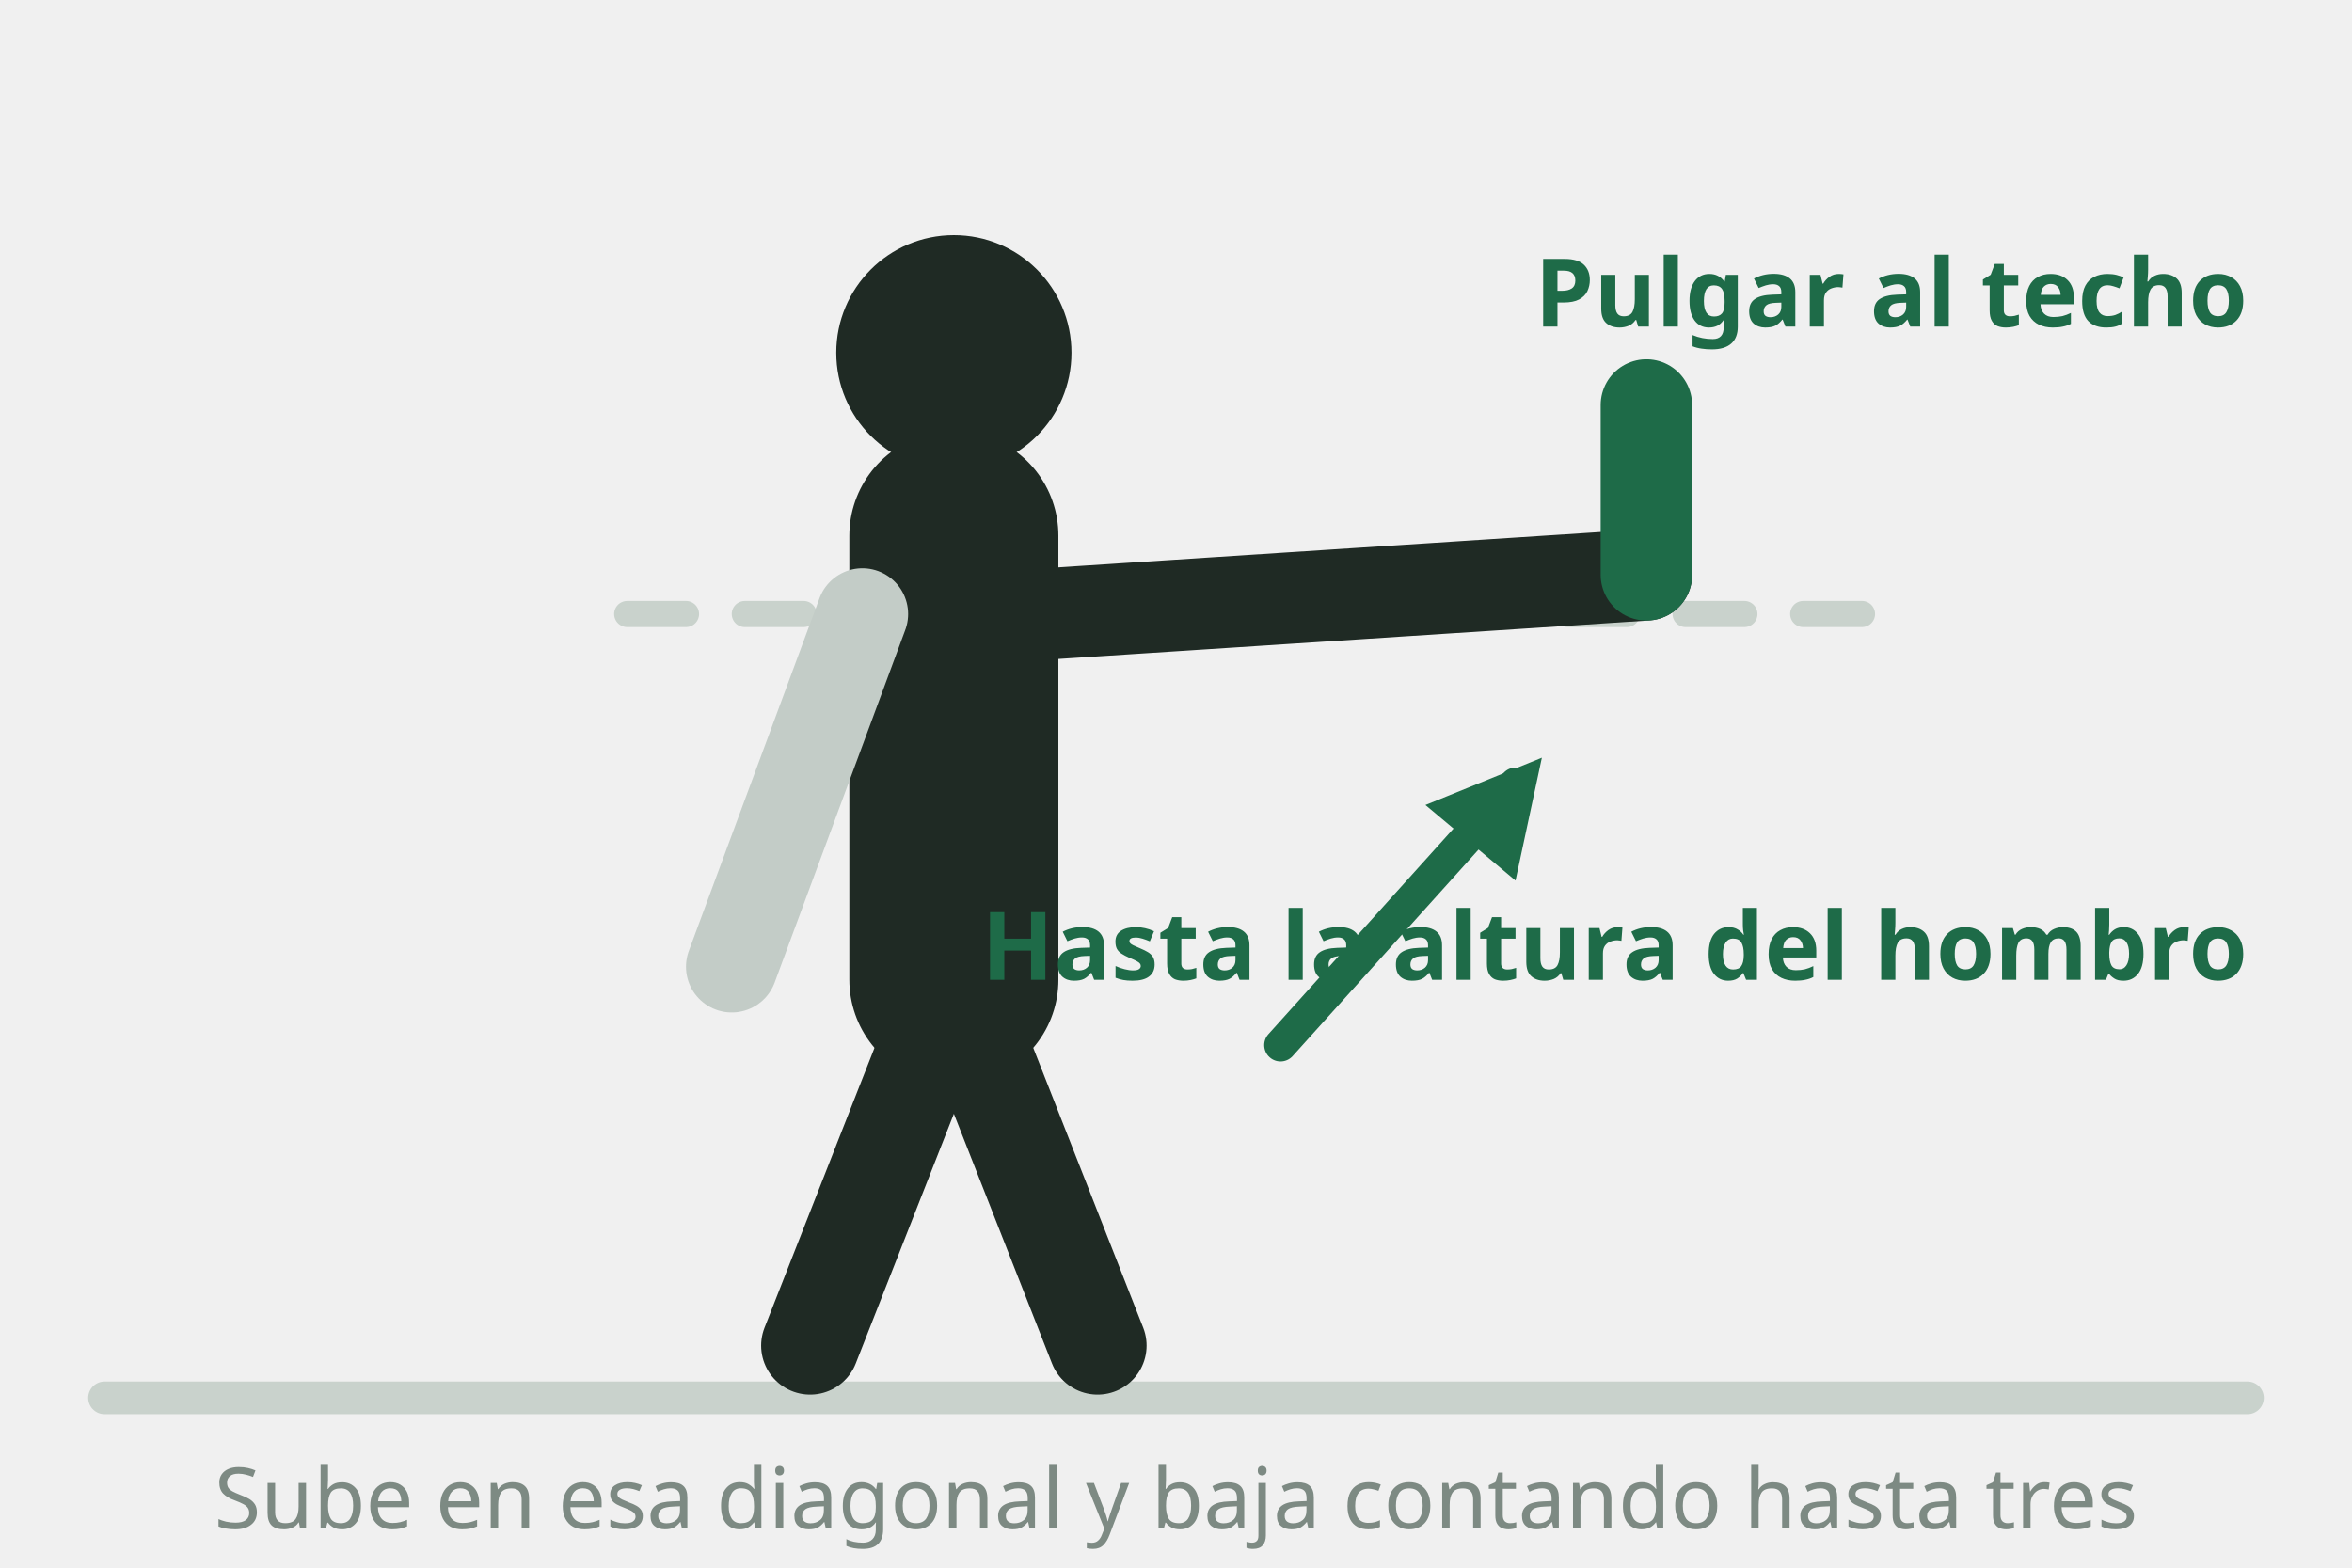
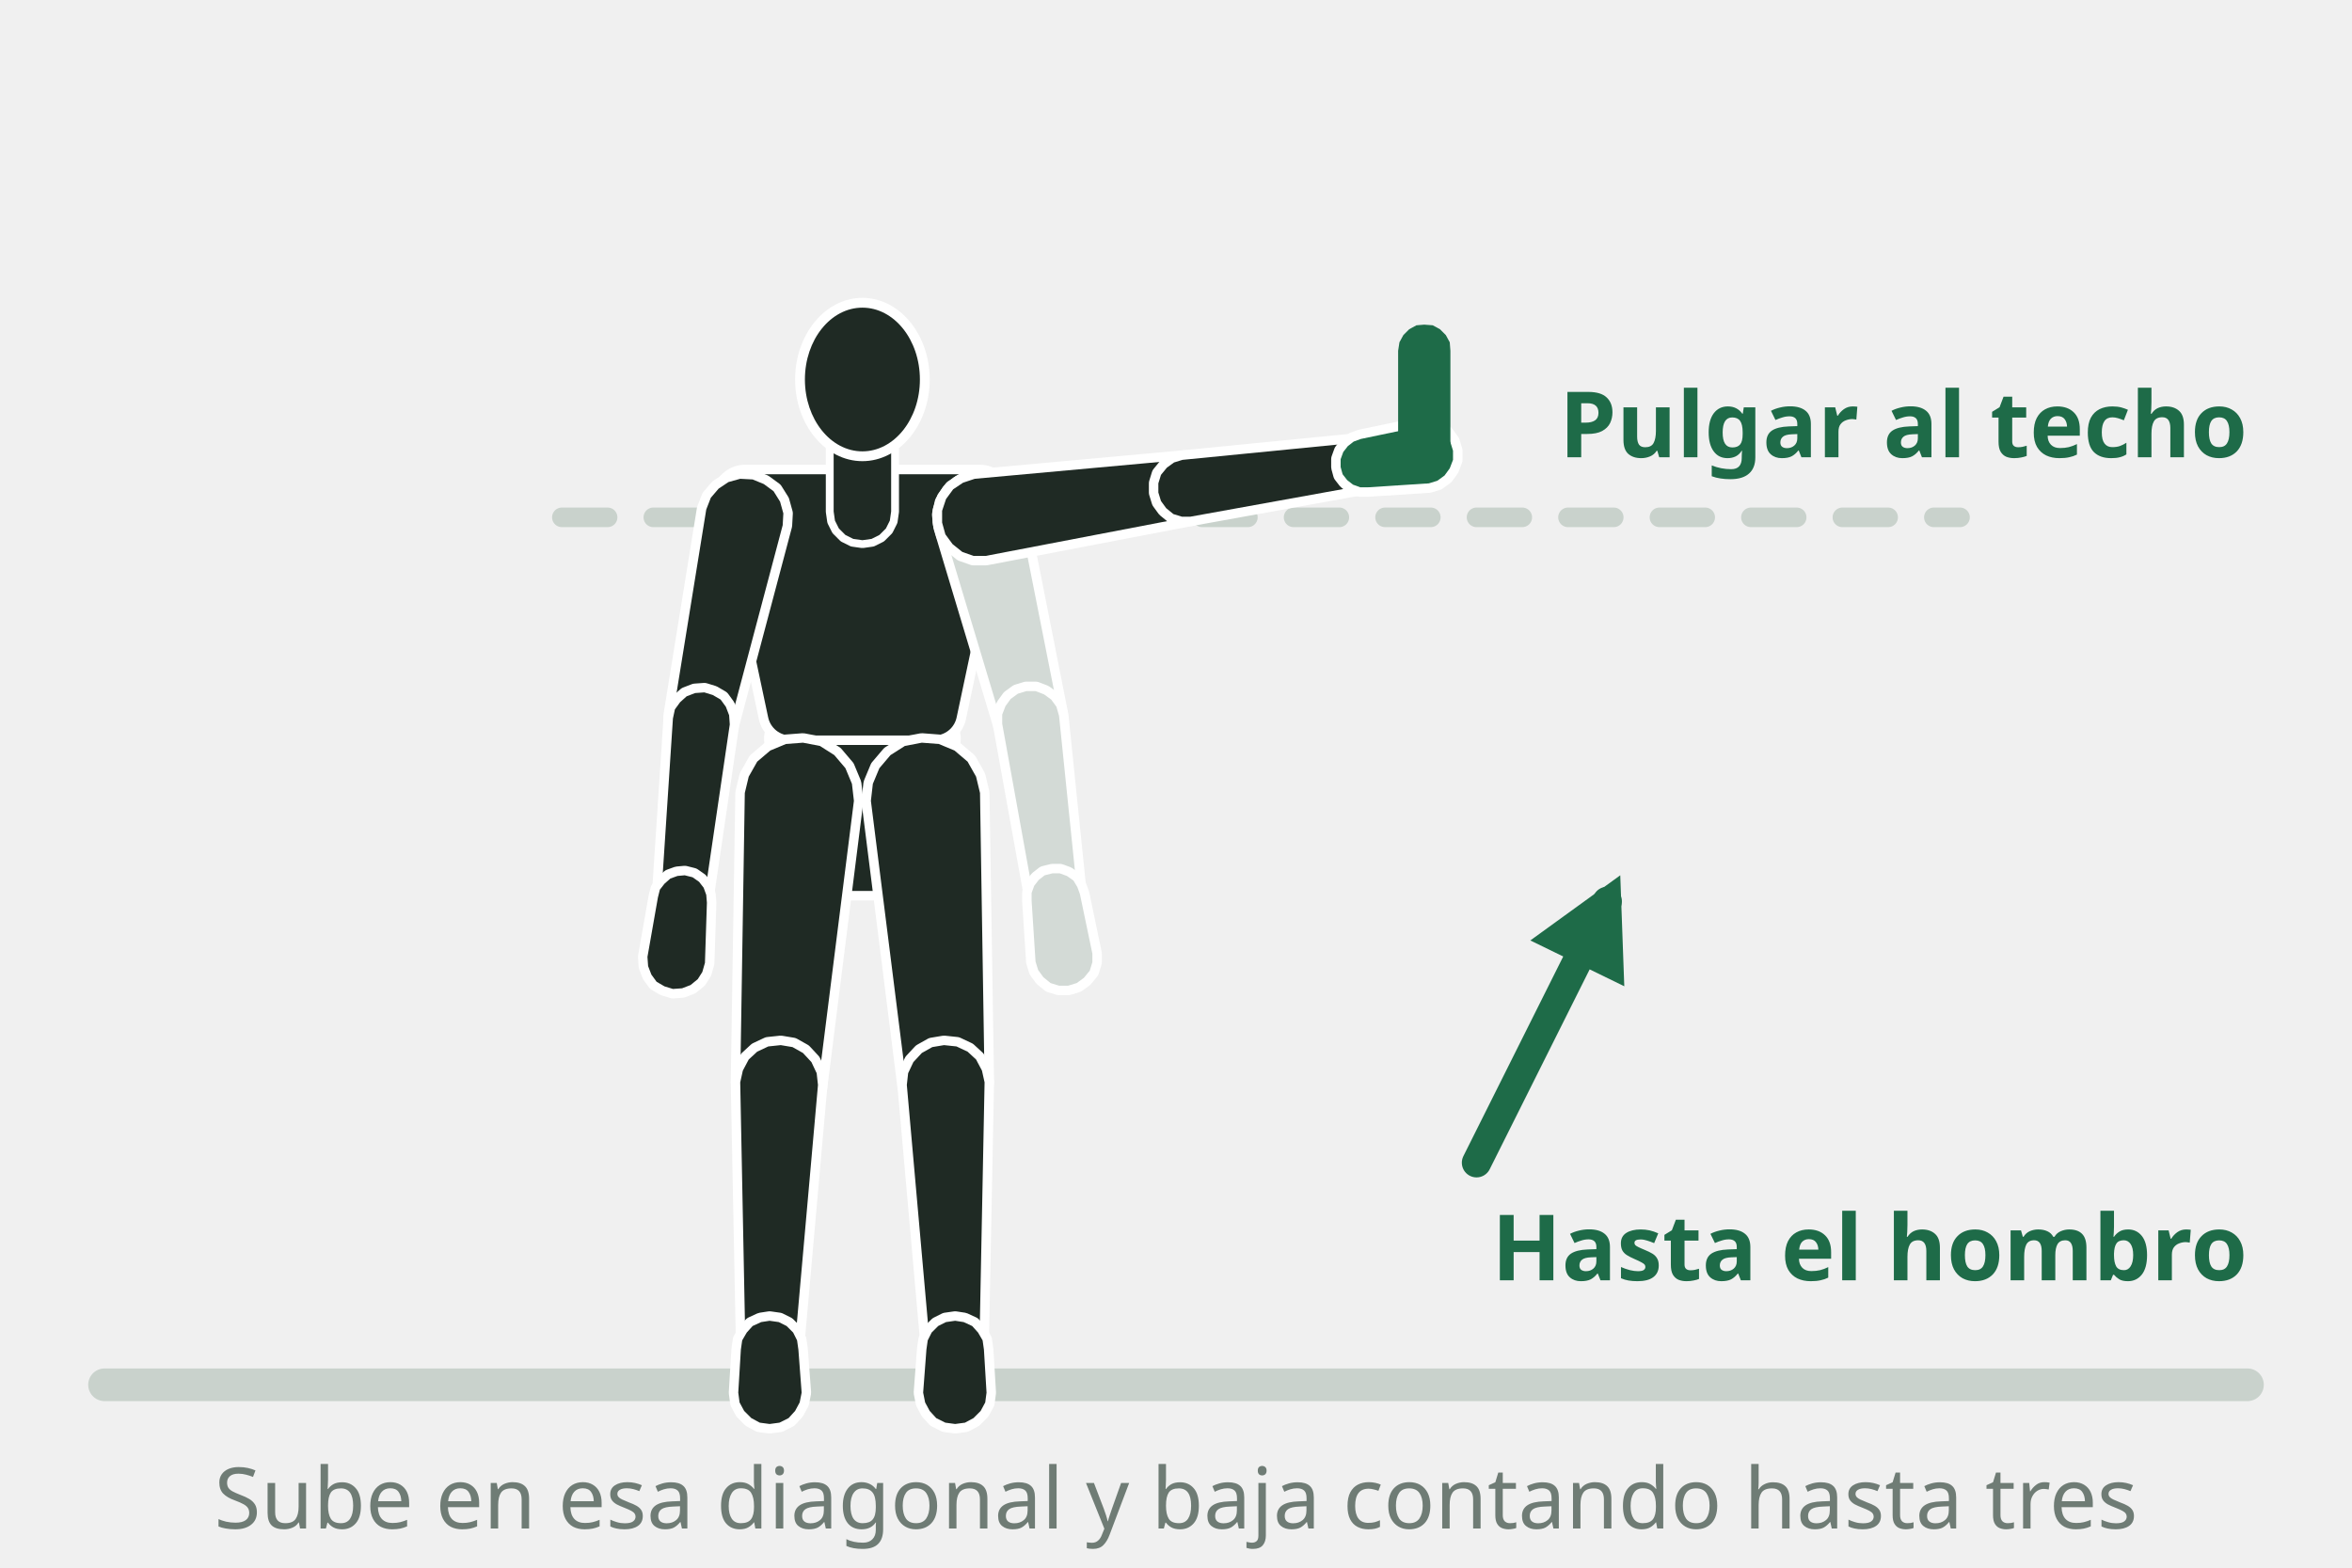
- <svg xmlns="http://www.w3.org/2000/svg" viewBox="0 0 360 240" width="360" height="240" role="img" aria-label="De frente: el brazo sube hasta la altura del hombro con el pulgar arriba">
+ <svg xmlns="http://www.w3.org/2000/svg" viewBox="0 0 360 240" width="360" height="240" role="img" aria-label="De frente: el brazo sube recto hasta la altura del hombro con el pulgar al techo">
  <style>
-     .izq { font: 700 14.5px system-ui, sans-serif; fill: #1E6B48; text-anchor: start }
-     .der { font: 700 14.5px system-ui, sans-serif; fill: #1E6B48; text-anchor: end }
-     .cen { font: 700 14.5px system-ui, sans-serif; fill: #1E6B48; text-anchor: middle }
-     .mal { font: 700 14.5px system-ui, sans-serif; fill: #c4634f; text-anchor: middle }
-     .pie { font: 400 13px system-ui, sans-serif; fill: #7d8a83; text-anchor: middle }
+     .izq { font: 700 14px system-ui, sans-serif; fill: #1E6B48; text-anchor: start }
+     .der { font: 700 14px system-ui, sans-serif; fill: #1E6B48; text-anchor: end }
+     .cen { font: 700 14px system-ui, sans-serif; fill: #1E6B48; text-anchor: middle }
+     .mal { font: 700 14px system-ui, sans-serif; fill: #c4634f; text-anchor: middle }
+     .pie { font: 400 13px system-ui, sans-serif; fill: #6f7c75; text-anchor: middle }
  </style>
-   <line x1="16" y1="214" x2="344" y2="214" stroke="#c9d2cc" stroke-width="5" stroke-linecap="round" />
-   <path d="M96 94 L288 94" stroke="#c9d2cc" stroke-width="4" stroke-dasharray="9 9" stroke-linecap="round" fill="none" />
-   <circle cx="146" cy="54" r="18" fill="#1f2a24" />
-   <path d="M146 82 L146 150" stroke="#1f2a24" stroke-width="32" stroke-linecap="round" stroke-linejoin="round" fill="none" />
-   <path d="M146 150 L124 206" stroke="#1f2a24" stroke-width="15" stroke-linecap="round" stroke-linejoin="round" fill="none" />
-   <path d="M146 150 L168 206" stroke="#1f2a24" stroke-width="15" stroke-linecap="round" stroke-linejoin="round" fill="none" />
-   <path d="M132 94 L112 148" stroke="#c3ccc7" stroke-width="14" stroke-linecap="round" stroke-linejoin="round" fill="none" />
-   <path d="M160 94 L252 88" stroke="#1f2a24" stroke-width="14" stroke-linecap="round" stroke-linejoin="round" fill="none" />
-   <path d="M252 88 L252 62" stroke="#1E6B48" stroke-width="14" stroke-linecap="round" stroke-linejoin="round" fill="none" />
-   <path d="M196 160 L232 120" stroke="#1E6B48" stroke-width="5" fill="none" stroke-linecap="round" />
-   <path d="M236 116 l-9 17 h18 z" fill="#1E6B48" transform="rotate(40 236 116)" />
-   <text class="der" x="344" y="50">Pulgar al techo</text>
-   <text class="der" x="344" y="150">Hasta la altura del hombro</text>
+   <line x1="16" y1="212" x2="344" y2="212" stroke="#c9d2cc" stroke-width="5" stroke-linecap="round" />
+   <path d="M86.0 79.2 L300.0 79.2" stroke="#c9d2cc" stroke-width="3" stroke-dasharray="7 7" stroke-linecap="round" fill="none" />
+   <path d="M121.9 113.1 L126.3 132.9 L137.7 132.9 L142.1 113.1 Z" fill="#ffffff" stroke="#ffffff" stroke-width="9.9" stroke-linejoin="round" />
+   <path d="M121.9 113.1 L126.3 132.9 L137.7 132.9 L142.1 113.1 Z" fill="#1f2a24" stroke="#1f2a24" stroke-width="7.0" stroke-linejoin="round" />
+   <path d="M114.0 76.1 L121.0 109.1 L143.0 109.1 L150.0 76.1 Z" fill="#ffffff" stroke="#ffffff" stroke-width="9.9" stroke-linejoin="round" />
+   <path d="M114.0 76.1 L121.0 109.1 L143.0 109.1 L150.0 76.1 Z" fill="#1f2a24" stroke="#1f2a24" stroke-width="7.0" stroke-linejoin="round" />
+   <path d="M136.4 64.7 L136.2 63.3 L135.6 62.1 L134.6 61.1 L133.4 60.5 L132.0 60.3 L130.6 60.5 L129.4 61.1 L128.4 62.1 L127.8 63.3 L127.6 64.7 L127.6 78.3 L127.8 79.7 L128.4 80.9 L129.4 81.9 L130.6 82.5 L132.0 82.7 L133.4 82.5 L134.6 81.9 L135.6 80.9 L136.2 79.7 L136.4 78.3 Z" fill="#ffffff" stroke="#ffffff" stroke-width="2.4" stroke-linejoin="round" />
+   <path d="M136.4 64.7 L136.2 63.3 L135.6 62.1 L134.6 61.1 L133.4 60.5 L132.0 60.3 L130.6 60.5 L129.4 61.1 L128.4 62.1 L127.8 63.3 L127.6 64.7 L127.6 78.3 L127.8 79.7 L128.4 80.9 L129.4 81.9 L130.6 82.5 L132.0 82.7 L133.4 82.5 L134.6 81.9 L135.6 80.9 L136.2 79.7 L136.4 78.3 Z" fill="#1f2a24" />
+   <ellipse cx="132.0" cy="58.1" rx="10.3" ry="12.5" fill="#ffffff" transform="rotate(0.0 132.0 58.1)" />
+   <ellipse cx="132.0" cy="58.1" rx="8.8" ry="11.0" fill="#1f2a24" transform="rotate(0.0 132.0 58.1)" />
+   <path d="M153.5 111.2 L154.0 112.5 L154.9 113.5 L156.1 114.2 L157.5 114.6 L158.8 114.4 L160.1 113.9 L161.1 113.0 L161.8 111.8 L162.1 110.5 L162.0 109.1 L155.8 77.8 L155.1 76.1 L153.9 74.7 L152.3 73.7 L150.5 73.3 L148.6 73.4 L146.9 74.2 L145.5 75.4 L144.5 77.0 L144.1 78.8 L144.3 80.6 Z" fill="#ffffff" stroke="#ffffff" stroke-width="2.9" stroke-linejoin="round" />
+   <path d="M153.5 111.2 L154.0 112.5 L154.9 113.5 L156.1 114.2 L157.5 114.6 L158.8 114.4 L160.1 113.9 L161.1 113.0 L161.8 111.8 L162.1 110.5 L162.0 109.1 L155.8 77.8 L155.1 76.1 L153.9 74.7 L152.3 73.7 L150.5 73.3 L148.6 73.4 L146.9 74.2 L145.5 75.4 L144.5 77.0 L144.1 78.8 L144.3 80.6 Z" fill="#d3dad6" />
+   <path d="M158.3 137.9 L158.6 138.8 L159.2 139.7 L160.0 140.3 L161.0 140.6 L162.0 140.7 L163.0 140.4 L163.9 139.8 L164.5 138.9 L164.8 138.0 L164.9 136.9 L162.1 109.6 L161.7 108.2 L160.9 107.1 L159.8 106.3 L158.5 105.8 L157.1 105.8 L155.8 106.2 L154.7 107.0 L153.9 108.1 L153.4 109.4 L153.4 110.8 Z" fill="#ffffff" stroke="#ffffff" stroke-width="2.9" stroke-linejoin="round" />
+   <path d="M158.3 137.9 L158.6 138.8 L159.2 139.7 L160.0 140.3 L161.0 140.6 L162.0 140.7 L163.0 140.4 L163.9 139.8 L164.5 138.9 L164.8 138.0 L164.9 136.9 L162.1 109.6 L161.7 108.2 L160.9 107.1 L159.8 106.3 L158.5 105.8 L157.1 105.8 L155.8 106.2 L154.7 107.0 L153.9 108.1 L153.4 109.4 L153.4 110.8 Z" fill="#d3dad6" />
+   <path d="M158.5 147.2 L158.9 148.5 L159.7 149.6 L160.8 150.5 L162.1 150.9 L163.5 150.9 L164.8 150.5 L165.9 149.7 L166.8 148.6 L167.2 147.3 L167.2 146.0 L165.3 136.9 L164.9 135.8 L164.3 134.8 L163.3 134.1 L162.2 133.7 L161.1 133.7 L159.9 134.0 L159.0 134.7 L158.3 135.6 L157.9 136.7 L157.9 137.9 Z" fill="#ffffff" stroke="#ffffff" stroke-width="2.9" stroke-linejoin="round" />
+   <path d="M158.5 147.2 L158.9 148.5 L159.7 149.6 L160.8 150.5 L162.1 150.9 L163.5 150.9 L164.8 150.5 L165.9 149.7 L166.8 148.6 L167.2 147.3 L167.2 146.0 L165.3 136.9 L164.9 135.8 L164.3 134.8 L163.3 134.1 L162.2 133.7 L161.1 133.7 L159.9 134.0 L159.0 134.7 L158.3 135.6 L157.9 136.7 L157.9 137.9 Z" fill="#d3dad6" />
+   <path d="M113.3 165.5 L113.5 167.3 L114.2 169.0 L115.4 170.4 L117.0 171.4 L118.8 171.8 L120.7 171.7 L122.4 170.9 L123.8 169.7 L124.8 168.1 L125.2 166.3 L130.7 122.6 L130.4 120.0 L129.4 117.6 L127.7 115.6 L125.5 114.2 L122.9 113.7 L120.3 113.9 L117.9 114.9 L115.9 116.6 L114.6 118.9 L114.0 121.4 Z" fill="#ffffff" stroke="#ffffff" stroke-width="2.9" stroke-linejoin="round" />
+   <path d="M113.3 165.5 L113.5 167.3 L114.2 169.0 L115.4 170.4 L117.0 171.4 L118.8 171.8 L120.7 171.7 L122.4 170.9 L123.8 169.7 L124.8 168.1 L125.2 166.3 L130.7 122.6 L130.4 120.0 L129.4 117.6 L127.7 115.6 L125.5 114.2 L122.9 113.7 L120.3 113.9 L117.9 114.9 L115.9 116.6 L114.6 118.9 L114.0 121.4 Z" fill="#1f2a24" />
+   <path d="M138.8 166.3 L139.2 168.1 L140.2 169.7 L141.6 170.9 L143.3 171.7 L145.2 171.8 L147.0 171.4 L148.6 170.4 L149.8 169.0 L150.5 167.3 L150.7 165.5 L150.0 121.4 L149.4 118.9 L148.1 116.6 L146.1 114.9 L143.7 113.9 L141.1 113.7 L138.5 114.2 L136.3 115.6 L134.6 117.6 L133.6 120.0 L133.3 122.6 Z" fill="#ffffff" stroke="#ffffff" stroke-width="2.9" stroke-linejoin="round" />
+   <path d="M138.8 166.3 L139.2 168.1 L140.2 169.7 L141.6 170.9 L143.3 171.7 L145.2 171.8 L147.0 171.4 L148.6 170.4 L149.8 169.0 L150.5 167.3 L150.7 165.5 L150.0 121.4 L149.4 118.9 L148.1 116.6 L146.1 114.9 L143.7 113.9 L141.1 113.7 L138.5 114.2 L136.3 115.6 L134.6 117.6 L133.6 120.0 L133.3 122.6 Z" fill="#1f2a24" />
+   <path d="M114.1 206.4 L114.2 207.6 L114.7 208.7 L115.5 209.5 L116.6 210.1 L117.7 210.3 L118.9 210.2 L119.9 209.7 L120.8 208.9 L121.3 207.8 L121.6 206.7 L125.2 166.1 L125.0 164.3 L124.2 162.6 L122.9 161.2 L121.3 160.3 L119.5 160.0 L117.6 160.2 L115.9 161.0 L114.6 162.2 L113.7 163.9 L113.3 165.7 Z" fill="#ffffff" stroke="#ffffff" stroke-width="2.9" stroke-linejoin="round" />
+   <path d="M114.1 206.4 L114.2 207.6 L114.7 208.7 L115.5 209.5 L116.6 210.1 L117.7 210.3 L118.9 210.2 L119.9 209.7 L120.8 208.9 L121.3 207.8 L121.6 206.7 L125.2 166.1 L125.0 164.3 L124.2 162.6 L122.9 161.2 L121.3 160.3 L119.5 160.0 L117.6 160.2 L115.9 161.0 L114.6 162.2 L113.7 163.9 L113.3 165.7 Z" fill="#1f2a24" />
+   <path d="M142.4 206.7 L142.7 207.8 L143.2 208.9 L144.1 209.7 L145.1 210.2 L146.3 210.3 L147.4 210.1 L148.5 209.5 L149.3 208.7 L149.8 207.6 L149.9 206.4 L150.7 165.7 L150.3 163.9 L149.4 162.2 L148.1 161.0 L146.4 160.2 L144.5 160.0 L142.7 160.3 L141.1 161.2 L139.8 162.6 L139.0 164.3 L138.8 166.1 Z" fill="#ffffff" stroke="#ffffff" stroke-width="2.9" stroke-linejoin="round" />
+   <path d="M142.4 206.7 L142.7 207.8 L143.2 208.9 L144.1 209.7 L145.1 210.2 L146.3 210.3 L147.4 210.1 L148.5 209.5 L149.3 208.7 L149.8 207.6 L149.9 206.4 L150.7 165.7 L150.3 163.9 L149.4 162.2 L148.1 161.0 L146.4 160.2 L144.5 160.0 L142.7 160.3 L141.1 161.2 L139.8 162.6 L139.0 164.3 L138.8 166.1 Z" fill="#1f2a24" />
+   <path d="M113.0 213.2 L113.2 214.7 L113.9 216.0 L115.0 217.1 L116.3 217.8 L117.8 218.0 L119.3 217.8 L120.7 217.1 L121.7 216.0 L122.4 214.7 L122.7 213.2 L122.2 206.6 L122.0 205.2 L121.4 204.0 L120.4 203.0 L119.2 202.4 L117.8 202.2 L116.5 202.4 L115.2 203.0 L114.3 204.0 L113.6 205.2 L113.4 206.6 Z" fill="#ffffff" stroke="#ffffff" stroke-width="2.9" stroke-linejoin="round" />
+   <path d="M113.0 213.2 L113.2 214.7 L113.9 216.0 L115.0 217.1 L116.3 217.8 L117.8 218.0 L119.3 217.8 L120.7 217.1 L121.7 216.0 L122.4 214.7 L122.7 213.2 L122.2 206.6 L122.0 205.2 L121.4 204.0 L120.4 203.0 L119.2 202.4 L117.8 202.2 L116.5 202.4 L115.2 203.0 L114.3 204.0 L113.6 205.2 L113.4 206.6 Z" fill="#1f2a24" />
+   <path d="M141.3 213.2 L141.6 214.7 L142.3 216.0 L143.3 217.1 L144.7 217.8 L146.2 218.0 L147.7 217.8 L149.0 217.1 L150.1 216.0 L150.8 214.7 L151.0 213.2 L150.6 206.6 L150.4 205.2 L149.7 204.0 L148.8 203.0 L147.5 202.4 L146.2 202.2 L144.8 202.4 L143.6 203.0 L142.6 204.0 L142.0 205.2 L141.8 206.6 Z" fill="#ffffff" stroke="#ffffff" stroke-width="2.9" stroke-linejoin="round" />
+   <path d="M141.3 213.2 L141.6 214.7 L142.3 216.0 L143.3 217.1 L144.7 217.8 L146.2 218.0 L147.7 217.8 L149.0 217.1 L150.1 216.0 L150.8 214.7 L151.0 213.2 L150.6 206.6 L150.4 205.2 L149.7 204.0 L148.8 203.0 L147.5 202.4 L146.2 202.2 L144.8 202.4 L143.6 203.0 L142.6 204.0 L142.0 205.2 L141.8 206.6 Z" fill="#1f2a24" />
+   <path d="M103.0 109.5 L103.0 110.9 L103.3 112.2 L104.1 113.4 L105.1 114.2 L106.4 114.7 L107.8 114.8 L109.1 114.4 L110.3 113.7 L111.1 112.6 L111.6 111.3 L119.8 80.4 L119.9 78.6 L119.4 76.8 L118.4 75.2 L116.9 74.1 L115.2 73.4 L113.3 73.3 L111.5 73.8 L110.0 74.8 L108.8 76.2 L108.1 78.0 Z" fill="#ffffff" stroke="#ffffff" stroke-width="2.9" stroke-linejoin="round" />
+   <path d="M103.0 109.5 L103.0 110.9 L103.3 112.2 L104.1 113.4 L105.1 114.2 L106.4 114.7 L107.8 114.8 L109.1 114.4 L110.3 113.7 L111.1 112.6 L111.6 111.3 L119.8 80.4 L119.9 78.6 L119.4 76.8 L118.4 75.2 L116.9 74.1 L115.2 73.4 L113.3 73.3 L111.5 73.8 L110.0 74.8 L108.8 76.2 L108.1 78.0 Z" fill="#1f2a24" />
+   <path d="M101.2 137.4 L101.2 138.4 L101.6 139.4 L102.2 140.2 L103.1 140.8 L104.1 141.0 L105.1 141.0 L106.1 140.6 L106.9 140.0 L107.5 139.1 L107.7 138.1 L111.7 110.9 L111.6 109.5 L111.1 108.2 L110.3 107.1 L109.1 106.4 L107.8 106.0 L106.4 106.1 L105.1 106.6 L104.1 107.5 L103.3 108.6 L103.0 110.0 Z" fill="#ffffff" stroke="#ffffff" stroke-width="2.9" stroke-linejoin="round" />
+   <path d="M101.2 137.4 L101.2 138.4 L101.6 139.4 L102.2 140.2 L103.1 140.8 L104.1 141.0 L105.1 141.0 L106.1 140.6 L106.9 140.0 L107.5 139.1 L107.7 138.1 L111.7 110.9 L111.6 109.5 L111.1 108.2 L110.3 107.1 L109.1 106.4 L107.8 106.0 L106.4 106.1 L105.1 106.6 L104.1 107.5 L103.3 108.6 L103.0 110.0 Z" fill="#1f2a24" />
+   <path d="M99.1 146.5 L99.2 147.9 L99.7 149.2 L100.5 150.3 L101.7 151.0 L103.0 151.4 L104.4 151.3 L105.7 150.8 L106.8 149.9 L107.5 148.8 L107.9 147.4 L108.2 138.2 L108.1 137.0 L107.7 135.9 L107.0 135.0 L106.0 134.3 L104.8 134.0 L103.7 134.1 L102.6 134.5 L101.7 135.3 L101.0 136.2 L100.7 137.4 Z" fill="#ffffff" stroke="#ffffff" stroke-width="2.9" stroke-linejoin="round" />
+   <path d="M99.1 146.5 L99.2 147.9 L99.7 149.2 L100.5 150.3 L101.7 151.0 L103.0 151.4 L104.4 151.3 L105.7 150.8 L106.8 149.9 L107.5 148.8 L107.9 147.4 L108.2 138.2 L108.1 137.0 L107.7 135.9 L107.0 135.0 L106.0 134.3 L104.8 134.0 L103.7 134.1 L102.6 134.5 L101.7 135.3 L101.0 136.2 L100.7 137.4 Z" fill="#1f2a24" />
+   <path d="M182.2 79.1 L183.6 78.7 L184.7 77.9 L185.5 76.8 L186.0 75.5 L186.0 74.2 L185.6 72.8 L184.8 71.7 L183.7 70.9 L182.4 70.4 L181.0 70.4 L149.2 73.3 L147.4 73.9 L145.9 74.9 L144.8 76.4 L144.2 78.2 L144.2 80.0 L144.7 81.8 L145.8 83.3 L147.3 84.5 L149.0 85.1 L150.9 85.1 Z" fill="#ffffff" stroke="#ffffff" stroke-width="2.9" stroke-linejoin="round" />
+   <path d="M182.2 79.1 L183.6 78.7 L184.7 77.9 L185.5 76.8 L186.0 75.5 L186.0 74.2 L185.6 72.8 L184.8 71.7 L183.7 70.9 L182.4 70.4 L181.0 70.4 L149.2 73.3 L147.4 73.9 L145.9 74.9 L144.8 76.4 L144.2 78.2 L144.2 80.0 L144.7 81.8 L145.8 83.3 L147.3 84.5 L149.0 85.1 L150.9 85.1 Z" fill="#1f2a24" />
+   <path d="M209.3 74.2 L210.3 73.9 L211.2 73.3 L211.8 72.5 L212.1 71.5 L212.1 70.5 L211.8 69.5 L211.2 68.7 L210.4 68.0 L209.4 67.7 L208.4 67.7 L181.0 70.4 L179.7 70.8 L178.6 71.6 L177.7 72.7 L177.3 74.0 L177.3 75.4 L177.7 76.7 L178.5 77.8 L179.6 78.7 L180.9 79.1 L182.2 79.1 Z" fill="#ffffff" stroke="#ffffff" stroke-width="2.9" stroke-linejoin="round" />
+   <path d="M209.3 74.2 L210.3 73.9 L211.2 73.3 L211.8 72.5 L212.1 71.5 L212.1 70.5 L211.8 69.5 L211.2 68.7 L210.4 68.0 L209.4 67.7 L208.4 67.7 L181.0 70.4 L179.7 70.8 L178.6 71.6 L177.7 72.7 L177.3 74.0 L177.3 75.4 L177.7 76.7 L178.5 77.8 L179.6 78.7 L180.9 79.1 L182.2 79.1 Z" fill="#1f2a24" />
+   <path d="M218.7 74.0 L220.0 73.6 L221.1 72.8 L221.9 71.7 L222.4 70.4 L222.4 69.0 L222.0 67.7 L221.2 66.6 L220.1 65.8 L218.8 65.3 L217.4 65.3 L208.3 67.2 L207.2 67.6 L206.3 68.3 L205.6 69.2 L205.2 70.3 L205.2 71.5 L205.5 72.6 L206.2 73.5 L207.1 74.2 L208.2 74.6 L209.4 74.6 Z" fill="#ffffff" stroke="#ffffff" stroke-width="2.9" stroke-linejoin="round" />
+   <path d="M218.7 74.0 L220.0 73.6 L221.1 72.8 L221.9 71.7 L222.4 70.4 L222.4 69.0 L222.0 67.7 L221.2 66.6 L220.1 65.8 L218.8 65.3 L217.4 65.3 L208.3 67.2 L207.2 67.6 L206.3 68.3 L205.6 69.2 L205.2 70.3 L205.2 71.5 L205.5 72.6 L206.2 73.5 L207.1 74.2 L208.2 74.6 L209.4 74.6 Z" fill="#1E6B48" />
+   <path d="M222.0 53.7 L221.9 52.4 L221.3 51.3 L220.4 50.4 L219.3 49.8 L218.0 49.7 L216.8 49.8 L215.7 50.4 L214.8 51.3 L214.2 52.4 L214.0 53.7 L214.0 69.7 L214.2 70.9 L214.8 72.0 L215.7 72.9 L216.8 73.5 L218.0 73.7 L219.3 73.5 L220.4 72.9 L221.3 72.0 L221.9 70.9 L222.0 69.7 Z" fill="#1E6B48" />
+   <path d="M226 178 L246 138" stroke="#1E6B48" stroke-width="4.5" fill="none" stroke-linecap="round" />
+   <path d="M248.0 134.0 l-8 15 h16 z" fill="#1E6B48" transform="rotate(26 248.0 134.0)" />
+   <text class="der" x="344" y="70">Pulgar al techo</text>
+   <text class="der" x="344" y="196">Hasta el hombro</text>
  <text class="pie" x="180" y="234">Sube en esa diagonal y baja contando hasta tres</text>
</svg>
